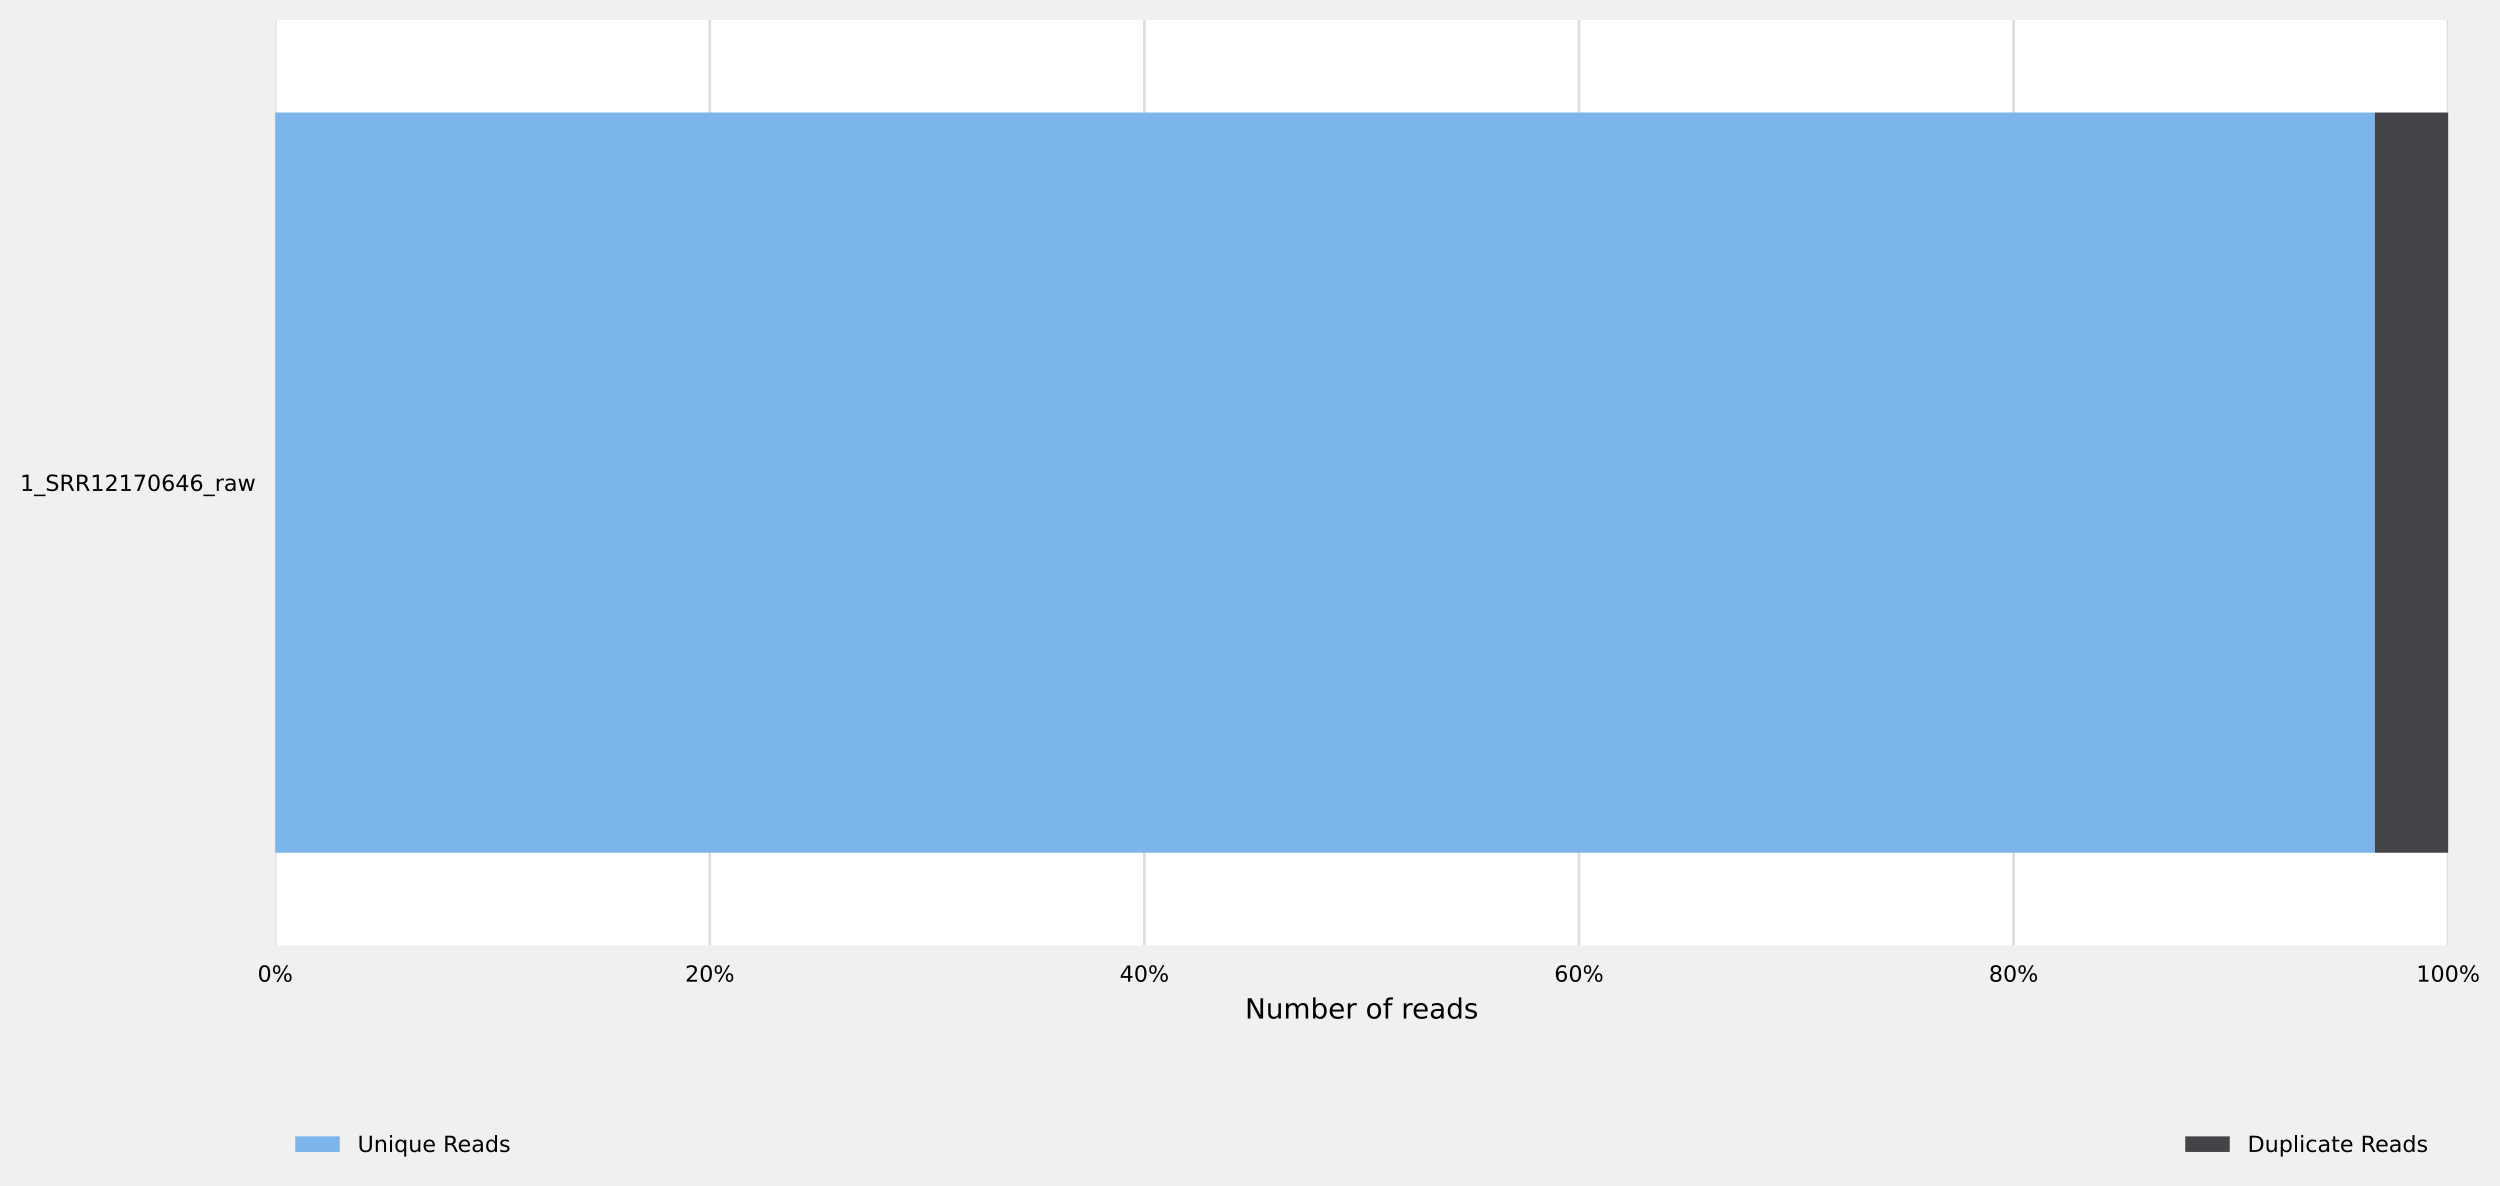
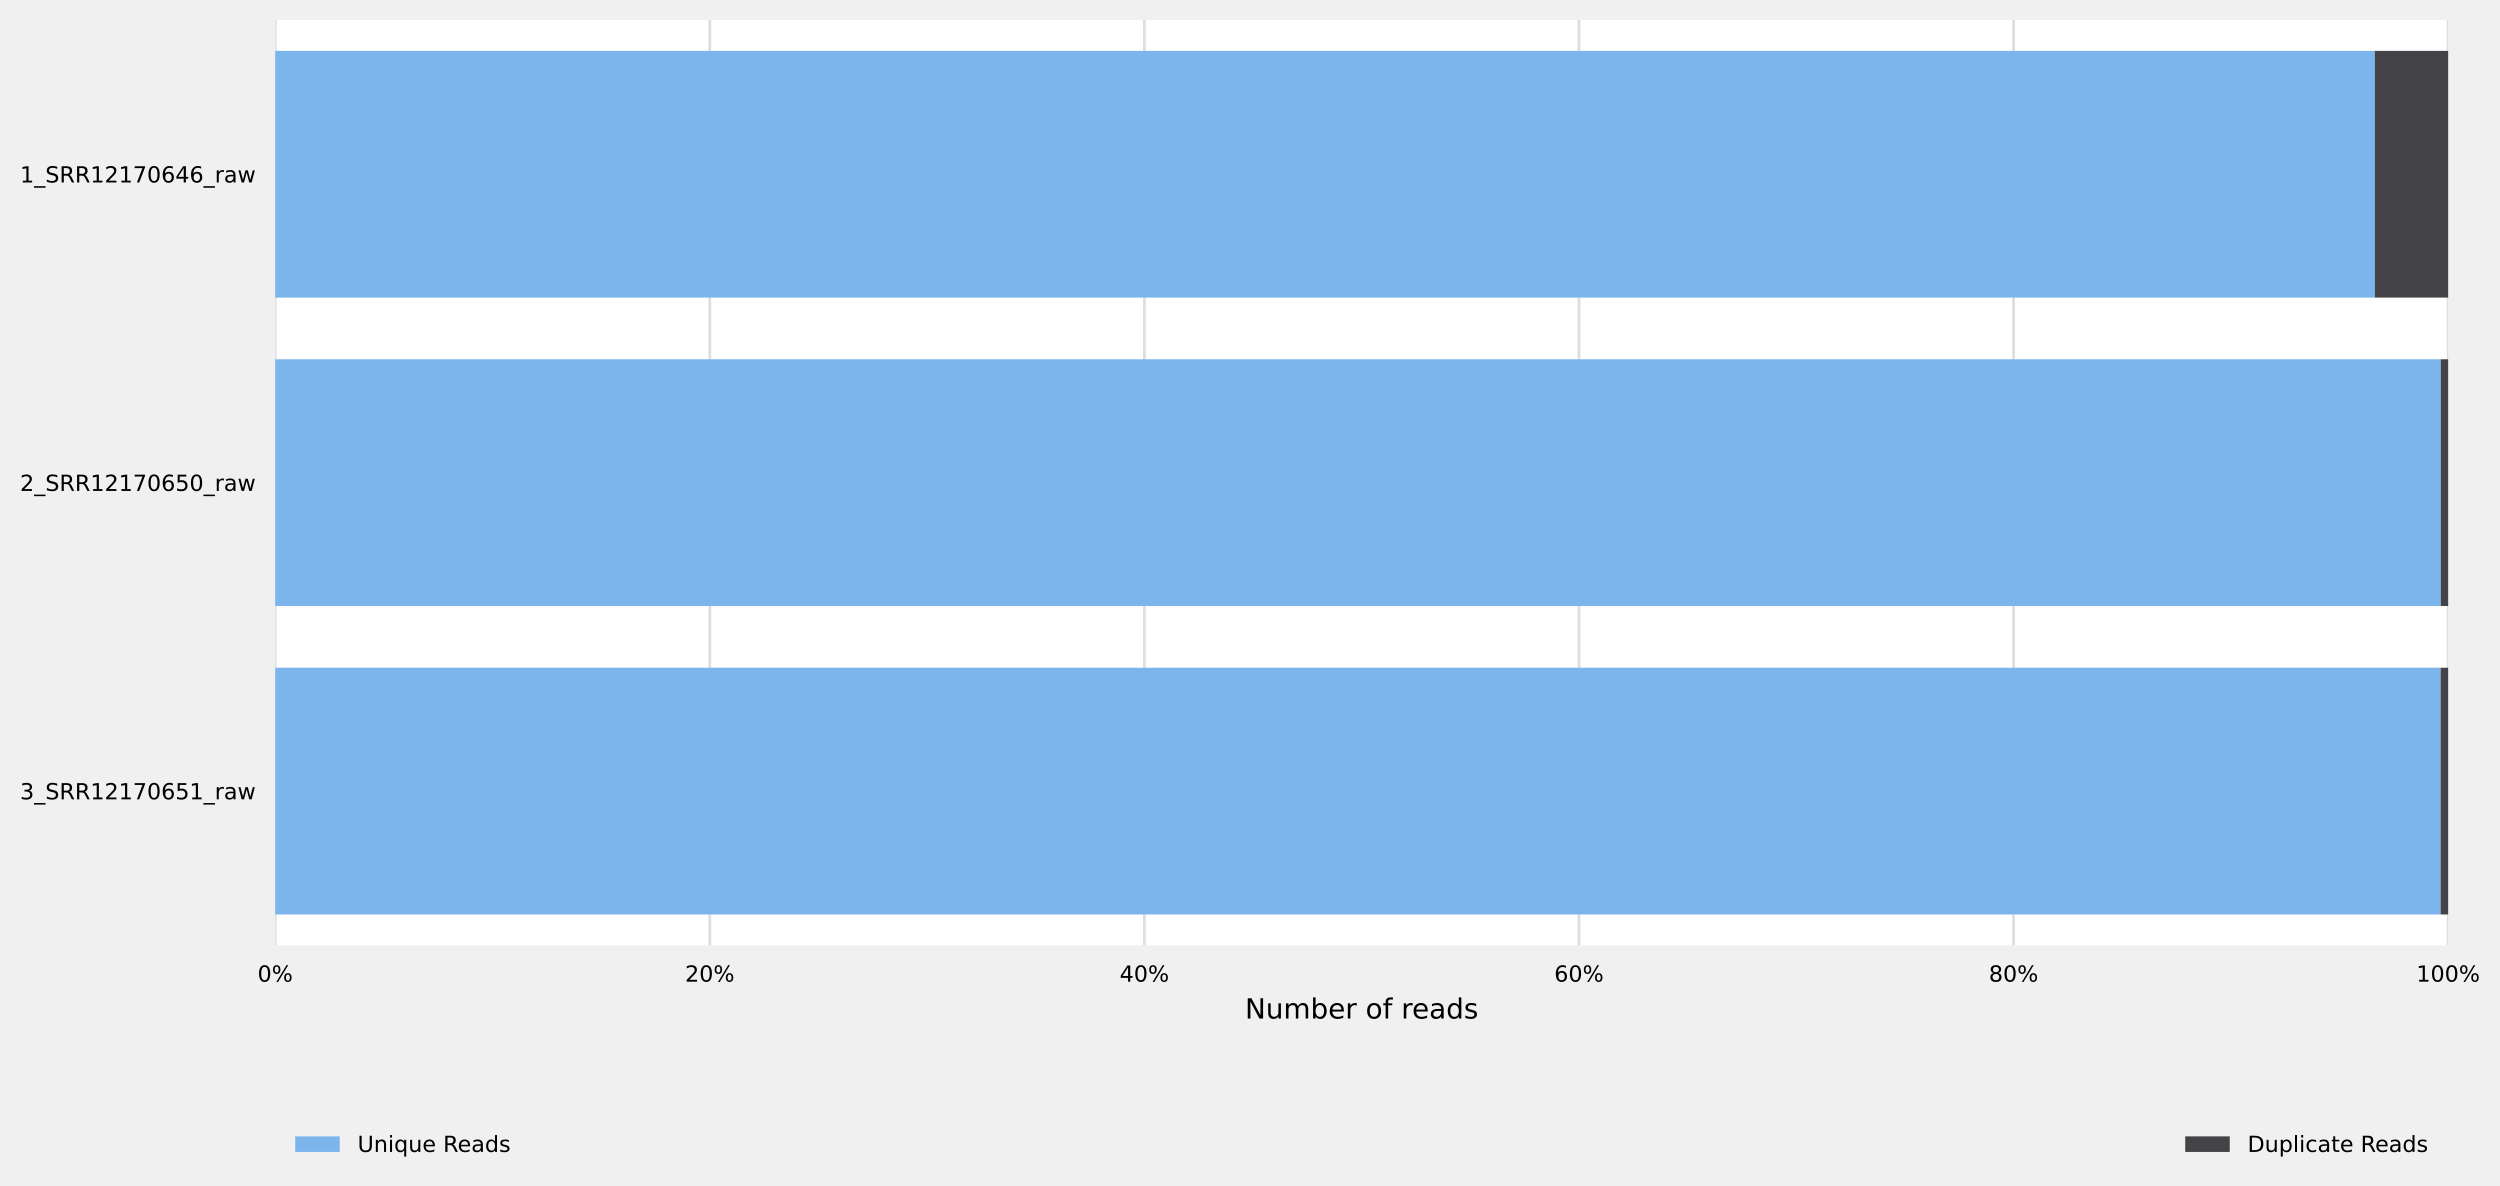
<svg xmlns="http://www.w3.org/2000/svg" xmlns:xlink="http://www.w3.org/1999/xlink" width="898.776pt" height="426.2pt" viewBox="0 0 898.776 426.2" version="1.1">
  <defs>
    <style type="text/css">*{stroke-linejoin: round; stroke-linecap: butt}</style>
  </defs>
  <g id="figure_1">
    <g id="axes_1">
      <g id="patch_1">
        <path d="M 98.94 339.84  L 880.14 339.84  L 880.14 7.2  L 98.94 7.2  z " style="fill: #ffffff" />
      </g>
      <g id="matplotlib.axis_1">
        <g id="xtick_1">
          <g id="line2d_1">
-             <path d="M 98.94 339.84  L 98.94 7.2  " clip-path="url(#p84b37293c4)" style="fill: none; stroke: #dedede; stroke-linecap: square" />
+             <path d="M 98.94 339.84  L 98.94 7.2  " clip-path="url(#pc57091139f)" style="fill: none; stroke: #dedede; stroke-linecap: square" />
          </g>
          <g id="text_1">
            <g transform="translate(92.59437 352.9187) scale(0.08 -0.08)">
              <defs>
                <path id="DejaVuSans-30" d="M 2034 4250  Q 1547 4250 1301 3770  Q 1056 3291 1056 2328  Q 1056 1369 1301 889  Q 1547 409 2034 409  Q 2525 409 2770 889  Q 3016 1369 3016 2328  Q 3016 3291 2770 3770  Q 2525 4250 2034 4250  z M 2034 4750  Q 2819 4750 3233 4129  Q 3647 3509 3647 2328  Q 3647 1150 3233 529  Q 2819 -91 2034 -91  Q 1250 -91 836 529  Q 422 1150 422 2328  Q 422 3509 836 4129  Q 1250 4750 2034 4750  z " transform="scale(0.015625)" />
                <path id="DejaVuSans-25" d="M 4653 2053  Q 4381 2053 4226 1822  Q 4072 1591 4072 1178  Q 4072 772 4226 539  Q 4381 306 4653 306  Q 4919 306 5073 539  Q 5228 772 5228 1178  Q 5228 1588 5073 1820  Q 4919 2053 4653 2053  z M 4653 2450  Q 5147 2450 5437 2106  Q 5728 1763 5728 1178  Q 5728 594 5436 251  Q 5144 -91 4653 -91  Q 4153 -91 3862 251  Q 3572 594 3572 1178  Q 3572 1766 3864 2108  Q 4156 2450 4653 2450  z M 1428 4353  Q 1159 4353 1004 4120  Q 850 3888 850 3481  Q 850 3069 1003 2837  Q 1156 2606 1428 2606  Q 1700 2606 1854 2837  Q 2009 3069 2009 3481  Q 2009 3884 1853 4118  Q 1697 4353 1428 4353  z M 4250 4750  L 4750 4750  L 1831 -91  L 1331 -91  L 4250 4750  z M 1428 4750  Q 1922 4750 2215 4408  Q 2509 4066 2509 3481  Q 2509 2891 2217 2550  Q 1925 2209 1428 2209  Q 931 2209 642 2551  Q 353 2894 353 3481  Q 353 4063 643 4406  Q 934 4750 1428 4750  z " transform="scale(0.015625)" />
              </defs>
              <use xlink:href="#DejaVuSans-30" />
              <use xlink:href="#DejaVuSans-25" x="63.623" />
            </g>
          </g>
        </g>
        <g id="xtick_2">
          <g id="line2d_2">
-             <path d="M 255.18 339.84  L 255.18 7.2  " clip-path="url(#p84b37293c4)" style="fill: none; stroke: #dedede; stroke-linecap: square" />
+             <path d="M 255.18 339.84  L 255.18 7.2  " clip-path="url(#pc57091139f)" style="fill: none; stroke: #dedede; stroke-linecap: square" />
          </g>
          <g id="text_2">
            <g transform="translate(246.2894 352.9187) scale(0.08 -0.08)">
              <defs>
                <path id="DejaVuSans-32" d="M 1228 531  L 3431 531  L 3431 0  L 469 0  L 469 531  Q 828 903 1448 1529  Q 2069 2156 2228 2338  Q 2531 2678 2651 2914  Q 2772 3150 2772 3378  Q 2772 3750 2511 3984  Q 2250 4219 1831 4219  Q 1534 4219 1204 4116  Q 875 4013 500 3803  L 500 4441  Q 881 4594 1212 4672  Q 1544 4750 1819 4750  Q 2544 4750 2975 4387  Q 3406 4025 3406 3419  Q 3406 3131 3298 2873  Q 3191 2616 2906 2266  Q 2828 2175 2409 1742  Q 1991 1309 1228 531  z " transform="scale(0.015625)" />
              </defs>
              <use xlink:href="#DejaVuSans-32" />
              <use xlink:href="#DejaVuSans-30" x="63.623" />
              <use xlink:href="#DejaVuSans-25" x="127.246" />
            </g>
          </g>
        </g>
        <g id="xtick_3">
          <g id="line2d_3">
-             <path d="M 411.42 339.84  L 411.42 7.2  " clip-path="url(#p84b37293c4)" style="fill: none; stroke: #dedede; stroke-linecap: square" />
+             <path d="M 411.42 339.84  L 411.42 7.2  " clip-path="url(#pc57091139f)" style="fill: none; stroke: #dedede; stroke-linecap: square" />
          </g>
          <g id="text_3">
            <g transform="translate(402.5294 352.9187) scale(0.08 -0.08)">
              <defs>
                <path id="DejaVuSans-34" d="M 2419 4116  L 825 1625  L 2419 1625  L 2419 4116  z M 2253 4666  L 3047 4666  L 3047 1625  L 3713 1625  L 3713 1100  L 3047 1100  L 3047 0  L 2419 0  L 2419 1100  L 313 1100  L 313 1709  L 2253 4666  z " transform="scale(0.015625)" />
              </defs>
              <use xlink:href="#DejaVuSans-34" />
              <use xlink:href="#DejaVuSans-30" x="63.623" />
              <use xlink:href="#DejaVuSans-25" x="127.246" />
            </g>
          </g>
        </g>
        <g id="xtick_4">
          <g id="line2d_4">
-             <path d="M 567.66 339.84  L 567.66 7.2  " clip-path="url(#p84b37293c4)" style="fill: none; stroke: #dedede; stroke-linecap: square" />
+             <path d="M 567.66 339.84  L 567.66 7.2  " clip-path="url(#pc57091139f)" style="fill: none; stroke: #dedede; stroke-linecap: square" />
          </g>
          <g id="text_4">
            <g transform="translate(558.7694 352.9187) scale(0.08 -0.08)">
              <defs>
                <path id="DejaVuSans-36" d="M 2113 2584  Q 1688 2584 1439 2293  Q 1191 2003 1191 1497  Q 1191 994 1439 701  Q 1688 409 2113 409  Q 2538 409 2786 701  Q 3034 994 3034 1497  Q 3034 2003 2786 2293  Q 2538 2584 2113 2584  z M 3366 4563  L 3366 3988  Q 3128 4100 2886 4159  Q 2644 4219 2406 4219  Q 1781 4219 1451 3797  Q 1122 3375 1075 2522  Q 1259 2794 1537 2939  Q 1816 3084 2150 3084  Q 2853 3084 3261 2657  Q 3669 2231 3669 1497  Q 3669 778 3244 343  Q 2819 -91 2113 -91  Q 1303 -91 875 529  Q 447 1150 447 2328  Q 447 3434 972 4092  Q 1497 4750 2381 4750  Q 2619 4750 2861 4703  Q 3103 4656 3366 4563  z " transform="scale(0.015625)" />
              </defs>
              <use xlink:href="#DejaVuSans-36" />
              <use xlink:href="#DejaVuSans-30" x="63.623" />
              <use xlink:href="#DejaVuSans-25" x="127.246" />
            </g>
          </g>
        </g>
        <g id="xtick_5">
          <g id="line2d_5">
-             <path d="M 723.9 339.84  L 723.9 7.2  " clip-path="url(#p84b37293c4)" style="fill: none; stroke: #dedede; stroke-linecap: square" />
+             <path d="M 723.9 339.84  L 723.9 7.2  " clip-path="url(#pc57091139f)" style="fill: none; stroke: #dedede; stroke-linecap: square" />
          </g>
          <g id="text_5">
            <g transform="translate(715.0094 352.9187) scale(0.08 -0.08)">
              <defs>
                <path id="DejaVuSans-38" d="M 2034 2216  Q 1584 2216 1326 1975  Q 1069 1734 1069 1313  Q 1069 891 1326 650  Q 1584 409 2034 409  Q 2484 409 2743 651  Q 3003 894 3003 1313  Q 3003 1734 2745 1975  Q 2488 2216 2034 2216  z M 1403 2484  Q 997 2584 770 2862  Q 544 3141 544 3541  Q 544 4100 942 4425  Q 1341 4750 2034 4750  Q 2731 4750 3128 4425  Q 3525 4100 3525 3541  Q 3525 3141 3298 2862  Q 3072 2584 2669 2484  Q 3125 2378 3379 2068  Q 3634 1759 3634 1313  Q 3634 634 3220 271  Q 2806 -91 2034 -91  Q 1263 -91 848 271  Q 434 634 434 1313  Q 434 1759 690 2068  Q 947 2378 1403 2484  z M 1172 3481  Q 1172 3119 1398 2916  Q 1625 2713 2034 2713  Q 2441 2713 2670 2916  Q 2900 3119 2900 3481  Q 2900 3844 2670 4047  Q 2441 4250 2034 4250  Q 1625 4250 1398 4047  Q 1172 3844 1172 3481  z " transform="scale(0.015625)" />
              </defs>
              <use xlink:href="#DejaVuSans-38" />
              <use xlink:href="#DejaVuSans-30" x="63.623" />
              <use xlink:href="#DejaVuSans-25" x="127.246" />
            </g>
          </g>
        </g>
        <g id="xtick_6">
          <g id="line2d_6">
-             <path d="M 880.14 339.84  L 880.14 7.2  " clip-path="url(#p84b37293c4)" style="fill: none; stroke: #dedede; stroke-linecap: square" />
+             <path d="M 880.14 339.84  L 880.14 7.2  " clip-path="url(#pc57091139f)" style="fill: none; stroke: #dedede; stroke-linecap: square" />
          </g>
          <g id="text_6">
            <g transform="translate(868.7044 352.9187) scale(0.08 -0.08)">
              <defs>
                <path id="DejaVuSans-31" d="M 794 531  L 1825 531  L 1825 4091  L 703 3866  L 703 4441  L 1819 4666  L 2450 4666  L 2450 531  L 3481 531  L 3481 0  L 794 0  L 794 531  z " transform="scale(0.015625)" />
              </defs>
              <use xlink:href="#DejaVuSans-31" />
              <use xlink:href="#DejaVuSans-30" x="63.623" />
              <use xlink:href="#DejaVuSans-30" x="127.246" />
              <use xlink:href="#DejaVuSans-25" x="190.869" />
            </g>
          </g>
        </g>
        <g id="text_7">
          <g transform="translate(447.5939 366.1809) scale(0.1 -0.1)">
            <defs>
              <path id="DejaVuSans-4e" d="M 628 4666  L 1478 4666  L 3547 763  L 3547 4666  L 4159 4666  L 4159 0  L 3309 0  L 1241 3903  L 1241 0  L 628 0  L 628 4666  z " transform="scale(0.015625)" />
              <path id="DejaVuSans-75" d="M 544 1381  L 544 3500  L 1119 3500  L 1119 1403  Q 1119 906 1312 657  Q 1506 409 1894 409  Q 2359 409 2629 706  Q 2900 1003 2900 1516  L 2900 3500  L 3475 3500  L 3475 0  L 2900 0  L 2900 538  Q 2691 219 2414 64  Q 2138 -91 1772 -91  Q 1169 -91 856 284  Q 544 659 544 1381  z M 1991 3584  L 1991 3584  z " transform="scale(0.015625)" />
              <path id="DejaVuSans-6d" d="M 3328 2828  Q 3544 3216 3844 3400  Q 4144 3584 4550 3584  Q 5097 3584 5394 3201  Q 5691 2819 5691 2113  L 5691 0  L 5113 0  L 5113 2094  Q 5113 2597 4934 2840  Q 4756 3084 4391 3084  Q 3944 3084 3684 2787  Q 3425 2491 3425 1978  L 3425 0  L 2847 0  L 2847 2094  Q 2847 2600 2669 2842  Q 2491 3084 2119 3084  Q 1678 3084 1418 2786  Q 1159 2488 1159 1978  L 1159 0  L 581 0  L 581 3500  L 1159 3500  L 1159 2956  Q 1356 3278 1631 3431  Q 1906 3584 2284 3584  Q 2666 3584 2933 3390  Q 3200 3197 3328 2828  z " transform="scale(0.015625)" />
              <path id="DejaVuSans-62" d="M 3116 1747  Q 3116 2381 2855 2742  Q 2594 3103 2138 3103  Q 1681 3103 1420 2742  Q 1159 2381 1159 1747  Q 1159 1113 1420 752  Q 1681 391 2138 391  Q 2594 391 2855 752  Q 3116 1113 3116 1747  z M 1159 2969  Q 1341 3281 1617 3432  Q 1894 3584 2278 3584  Q 2916 3584 3314 3078  Q 3713 2572 3713 1747  Q 3713 922 3314 415  Q 2916 -91 2278 -91  Q 1894 -91 1617 61  Q 1341 213 1159 525  L 1159 0  L 581 0  L 581 4863  L 1159 4863  L 1159 2969  z " transform="scale(0.015625)" />
              <path id="DejaVuSans-65" d="M 3597 1894  L 3597 1613  L 953 1613  Q 991 1019 1311 708  Q 1631 397 2203 397  Q 2534 397 2845 478  Q 3156 559 3463 722  L 3463 178  Q 3153 47 2828 -22  Q 2503 -91 2169 -91  Q 1331 -91 842 396  Q 353 884 353 1716  Q 353 2575 817 3079  Q 1281 3584 2069 3584  Q 2775 3584 3186 3129  Q 3597 2675 3597 1894  z M 3022 2063  Q 3016 2534 2758 2815  Q 2500 3097 2075 3097  Q 1594 3097 1305 2825  Q 1016 2553 972 2059  L 3022 2063  z " transform="scale(0.015625)" />
              <path id="DejaVuSans-72" d="M 2631 2963  Q 2534 3019 2420 3045  Q 2306 3072 2169 3072  Q 1681 3072 1420 2755  Q 1159 2438 1159 1844  L 1159 0  L 581 0  L 581 3500  L 1159 3500  L 1159 2956  Q 1341 3275 1631 3429  Q 1922 3584 2338 3584  Q 2397 3584 2469 3576  Q 2541 3569 2628 3553  L 2631 2963  z " transform="scale(0.015625)" />
              <path id="DejaVuSans-20" transform="scale(0.015625)" />
              <path id="DejaVuSans-6f" d="M 1959 3097  Q 1497 3097 1228 2736  Q 959 2375 959 1747  Q 959 1119 1226 758  Q 1494 397 1959 397  Q 2419 397 2687 759  Q 2956 1122 2956 1747  Q 2956 2369 2687 2733  Q 2419 3097 1959 3097  z M 1959 3584  Q 2709 3584 3137 3096  Q 3566 2609 3566 1747  Q 3566 888 3137 398  Q 2709 -91 1959 -91  Q 1206 -91 779 398  Q 353 888 353 1747  Q 353 2609 779 3096  Q 1206 3584 1959 3584  z " transform="scale(0.015625)" />
              <path id="DejaVuSans-66" d="M 2375 4863  L 2375 4384  L 1825 4384  Q 1516 4384 1395 4259  Q 1275 4134 1275 3809  L 1275 3500  L 2222 3500  L 2222 3053  L 1275 3053  L 1275 0  L 697 0  L 697 3053  L 147 3053  L 147 3500  L 697 3500  L 697 3744  Q 697 4328 969 4595  Q 1241 4863 1831 4863  L 2375 4863  z " transform="scale(0.015625)" />
              <path id="DejaVuSans-61" d="M 2194 1759  Q 1497 1759 1228 1600  Q 959 1441 959 1056  Q 959 750 1161 570  Q 1363 391 1709 391  Q 2188 391 2477 730  Q 2766 1069 2766 1631  L 2766 1759  L 2194 1759  z M 3341 1997  L 3341 0  L 2766 0  L 2766 531  Q 2569 213 2275 61  Q 1981 -91 1556 -91  Q 1019 -91 701 211  Q 384 513 384 1019  Q 384 1609 779 1909  Q 1175 2209 1959 2209  L 2766 2209  L 2766 2266  Q 2766 2663 2505 2880  Q 2244 3097 1772 3097  Q 1472 3097 1187 3025  Q 903 2953 641 2809  L 641 3341  Q 956 3463 1253 3523  Q 1550 3584 1831 3584  Q 2591 3584 2966 3190  Q 3341 2797 3341 1997  z " transform="scale(0.015625)" />
              <path id="DejaVuSans-64" d="M 2906 2969  L 2906 4863  L 3481 4863  L 3481 0  L 2906 0  L 2906 525  Q 2725 213 2448 61  Q 2172 -91 1784 -91  Q 1150 -91 751 415  Q 353 922 353 1747  Q 353 2572 751 3078  Q 1150 3584 1784 3584  Q 2172 3584 2448 3432  Q 2725 3281 2906 2969  z M 947 1747  Q 947 1113 1208 752  Q 1469 391 1925 391  Q 2381 391 2643 752  Q 2906 1113 2906 1747  Q 2906 2381 2643 2742  Q 2381 3103 1925 3103  Q 1469 3103 1208 2742  Q 947 2381 947 1747  z " transform="scale(0.015625)" />
              <path id="DejaVuSans-73" d="M 2834 3397  L 2834 2853  Q 2591 2978 2328 3040  Q 2066 3103 1784 3103  Q 1356 3103 1142 2972  Q 928 2841 928 2578  Q 928 2378 1081 2264  Q 1234 2150 1697 2047  L 1894 2003  Q 2506 1872 2764 1633  Q 3022 1394 3022 966  Q 3022 478 2636 193  Q 2250 -91 1575 -91  Q 1294 -91 989 -36  Q 684 19 347 128  L 347 722  Q 666 556 975 473  Q 1284 391 1588 391  Q 1994 391 2212 530  Q 2431 669 2431 922  Q 2431 1156 2273 1281  Q 2116 1406 1581 1522  L 1381 1569  Q 847 1681 609 1914  Q 372 2147 372 2553  Q 372 3047 722 3315  Q 1072 3584 1716 3584  Q 2034 3584 2315 3537  Q 2597 3491 2834 3397  z " transform="scale(0.015625)" />
            </defs>
            <use xlink:href="#DejaVuSans-4e" />
            <use xlink:href="#DejaVuSans-75" x="74.805" />
            <use xlink:href="#DejaVuSans-6d" x="138.184" />
            <use xlink:href="#DejaVuSans-62" x="235.596" />
            <use xlink:href="#DejaVuSans-65" x="299.072" />
            <use xlink:href="#DejaVuSans-72" x="360.596" />
            <use xlink:href="#DejaVuSans-20" x="401.709" />
            <use xlink:href="#DejaVuSans-6f" x="433.496" />
            <use xlink:href="#DejaVuSans-66" x="494.678" />
            <use xlink:href="#DejaVuSans-20" x="529.883" />
            <use xlink:href="#DejaVuSans-72" x="561.67" />
            <use xlink:href="#DejaVuSans-65" x="600.533" />
            <use xlink:href="#DejaVuSans-61" x="662.057" />
            <use xlink:href="#DejaVuSans-64" x="723.336" />
            <use xlink:href="#DejaVuSans-73" x="786.812" />
          </g>
        </g>
      </g>
      <g id="matplotlib.axis_2">
        <g id="ytick_1">
          <g id="text_8">
-             <g transform="translate(7.2 176.4888) scale(0.08 -0.08)">
+             <g transform="translate(7.2 65.60875) scale(0.08 -0.08)">
              <defs>
                <path id="DejaVuSans-5f" d="M 3263 -1063  L 3263 -1509  L -63 -1509  L -63 -1063  L 3263 -1063  z " transform="scale(0.015625)" />
                <path id="DejaVuSans-53" d="M 3425 4513  L 3425 3897  Q 3066 4069 2747 4153  Q 2428 4238 2131 4238  Q 1616 4238 1336 4038  Q 1056 3838 1056 3469  Q 1056 3159 1242 3001  Q 1428 2844 1947 2747  L 2328 2669  Q 3034 2534 3370 2195  Q 3706 1856 3706 1288  Q 3706 609 3251 259  Q 2797 -91 1919 -91  Q 1588 -91 1214 -16  Q 841 59 441 206  L 441 856  Q 825 641 1194 531  Q 1563 422 1919 422  Q 2459 422 2753 634  Q 3047 847 3047 1241  Q 3047 1584 2836 1778  Q 2625 1972 2144 2069  L 1759 2144  Q 1053 2284 737 2584  Q 422 2884 422 3419  Q 422 4038 858 4394  Q 1294 4750 2059 4750  Q 2388 4750 2728 4690  Q 3069 4631 3425 4513  z " transform="scale(0.015625)" />
                <path id="DejaVuSans-52" d="M 2841 2188  Q 3044 2119 3236 1894  Q 3428 1669 3622 1275  L 4263 0  L 3584 0  L 2988 1197  Q 2756 1666 2539 1819  Q 2322 1972 1947 1972  L 1259 1972  L 1259 0  L 628 0  L 628 4666  L 2053 4666  Q 2853 4666 3247 4331  Q 3641 3997 3641 3322  Q 3641 2881 3436 2590  Q 3231 2300 2841 2188  z M 1259 4147  L 1259 2491  L 2053 2491  Q 2509 2491 2742 2702  Q 2975 2913 2975 3322  Q 2975 3731 2742 3939  Q 2509 4147 2053 4147  L 1259 4147  z " transform="scale(0.015625)" />
                <path id="DejaVuSans-37" d="M 525 4666  L 3525 4666  L 3525 4397  L 1831 0  L 1172 0  L 2766 4134  L 525 4134  L 525 4666  z " transform="scale(0.015625)" />
                <path id="DejaVuSans-77" d="M 269 3500  L 844 3500  L 1563 769  L 2278 3500  L 2956 3500  L 3675 769  L 4391 3500  L 4966 3500  L 4050 0  L 3372 0  L 2619 2869  L 1863 0  L 1184 0  L 269 3500  z " transform="scale(0.015625)" />
              </defs>
              <use xlink:href="#DejaVuSans-31" />
              <use xlink:href="#DejaVuSans-5f" x="63.623" />
              <use xlink:href="#DejaVuSans-53" x="113.623" />
              <use xlink:href="#DejaVuSans-52" x="177.1" />
              <use xlink:href="#DejaVuSans-52" x="246.582" />
              <use xlink:href="#DejaVuSans-31" x="316.064" />
              <use xlink:href="#DejaVuSans-32" x="379.688" />
              <use xlink:href="#DejaVuSans-31" x="443.311" />
              <use xlink:href="#DejaVuSans-37" x="506.934" />
              <use xlink:href="#DejaVuSans-30" x="570.557" />
              <use xlink:href="#DejaVuSans-36" x="634.18" />
              <use xlink:href="#DejaVuSans-34" x="697.803" />
              <use xlink:href="#DejaVuSans-36" x="761.426" />
              <use xlink:href="#DejaVuSans-5f" x="825.049" />
              <use xlink:href="#DejaVuSans-72" x="875.049" />
              <use xlink:href="#DejaVuSans-61" x="916.162" />
              <use xlink:href="#DejaVuSans-77" x="977.441" />
            </g>
          </g>
        </g>
+         <g id="ytick_2">
+           <g id="text_9">
+             <g transform="translate(7.2 176.4888) scale(0.08 -0.08)">
+               <defs>
+                 <path id="DejaVuSans-35" d="M 691 4666  L 3169 4666  L 3169 4134  L 1269 4134  L 1269 2991  Q 1406 3038 1543 3061  Q 1681 3084 1819 3084  Q 2600 3084 3056 2656  Q 3513 2228 3513 1497  Q 3513 744 3044 326  Q 2575 -91 1722 -91  Q 1428 -91 1123 -41  Q 819 9 494 109  L 494 744  Q 775 591 1075 516  Q 1375 441 1709 441  Q 2250 441 2565 725  Q 2881 1009 2881 1497  Q 2881 1984 2565 2268  Q 2250 2553 1709 2553  Q 1456 2553 1204 2497  Q 953 2441 691 2322  L 691 4666  z " transform="scale(0.015625)" />
+               </defs>
+               <use xlink:href="#DejaVuSans-32" />
+               <use xlink:href="#DejaVuSans-5f" x="63.623" />
+               <use xlink:href="#DejaVuSans-53" x="113.623" />
+               <use xlink:href="#DejaVuSans-52" x="177.1" />
+               <use xlink:href="#DejaVuSans-52" x="246.582" />
+               <use xlink:href="#DejaVuSans-31" x="316.064" />
+               <use xlink:href="#DejaVuSans-32" x="379.688" />
+               <use xlink:href="#DejaVuSans-31" x="443.311" />
+               <use xlink:href="#DejaVuSans-37" x="506.934" />
+               <use xlink:href="#DejaVuSans-30" x="570.557" />
+               <use xlink:href="#DejaVuSans-36" x="634.18" />
+               <use xlink:href="#DejaVuSans-35" x="697.803" />
+               <use xlink:href="#DejaVuSans-30" x="761.426" />
+               <use xlink:href="#DejaVuSans-5f" x="825.049" />
+               <use xlink:href="#DejaVuSans-72" x="875.049" />
+               <use xlink:href="#DejaVuSans-61" x="916.162" />
+               <use xlink:href="#DejaVuSans-77" x="977.441" />
+             </g>
+           </g>
+         </g>
+         <g id="ytick_3">
+           <g id="text_10">
+             <g transform="translate(7.2 287.3687) scale(0.08 -0.08)">
+               <defs>
+                 <path id="DejaVuSans-33" d="M 2597 2516  Q 3050 2419 3304 2112  Q 3559 1806 3559 1356  Q 3559 666 3084 287  Q 2609 -91 1734 -91  Q 1441 -91 1130 -33  Q 819 25 488 141  L 488 750  Q 750 597 1062 519  Q 1375 441 1716 441  Q 2309 441 2620 675  Q 2931 909 2931 1356  Q 2931 1769 2642 2001  Q 2353 2234 1838 2234  L 1294 2234  L 1294 2753  L 1863 2753  Q 2328 2753 2575 2939  Q 2822 3125 2822 3475  Q 2822 3834 2567 4026  Q 2313 4219 1838 4219  Q 1578 4219 1281 4162  Q 984 4106 628 3988  L 628 4550  Q 988 4650 1302 4700  Q 1616 4750 1894 4750  Q 2613 4750 3031 4423  Q 3450 4097 3450 3541  Q 3450 3153 3228 2886  Q 3006 2619 2597 2516  z " transform="scale(0.015625)" />
+               </defs>
+               <use xlink:href="#DejaVuSans-33" />
+               <use xlink:href="#DejaVuSans-5f" x="63.623" />
+               <use xlink:href="#DejaVuSans-53" x="113.623" />
+               <use xlink:href="#DejaVuSans-52" x="177.1" />
+               <use xlink:href="#DejaVuSans-52" x="246.582" />
+               <use xlink:href="#DejaVuSans-31" x="316.064" />
+               <use xlink:href="#DejaVuSans-32" x="379.688" />
+               <use xlink:href="#DejaVuSans-31" x="443.311" />
+               <use xlink:href="#DejaVuSans-37" x="506.934" />
+               <use xlink:href="#DejaVuSans-30" x="570.557" />
+               <use xlink:href="#DejaVuSans-36" x="634.18" />
+               <use xlink:href="#DejaVuSans-35" x="697.803" />
+               <use xlink:href="#DejaVuSans-31" x="761.426" />
+               <use xlink:href="#DejaVuSans-5f" x="825.049" />
+               <use xlink:href="#DejaVuSans-72" x="875.049" />
+               <use xlink:href="#DejaVuSans-61" x="916.162" />
+               <use xlink:href="#DejaVuSans-77" x="977.441" />
+             </g>
+           </g>
+         </g>
      </g>
      <g id="patch_2">
-         <path d="M 98.94 40.464  L 853.769 40.464  L 853.769 306.576  L 98.94 306.576  z " clip-path="url(#p84b37293c4)" style="fill: #7cb5ec" />
+         <path d="M 98.94 18.288  L 853.769 18.288  L 853.769 106.992  L 98.94 106.992  z " clip-path="url(#pc57091139f)" style="fill: #7cb5ec" />
      </g>
      <g id="patch_3">
-         <path d="M 853.769 40.464  L 880.14 40.464  L 880.14 306.576  L 853.769 306.576  z " clip-path="url(#p84b37293c4)" style="fill: #434348" />
-       </g>
-       <g id="text_9">
+         <path d="M 98.94 129.168  L 877.479 129.168  L 877.479 217.872  L 98.94 217.872  z " clip-path="url(#pc57091139f)" style="fill: #7cb5ec" />
+       </g>
+       <g id="patch_4">
+         <path d="M 98.94 240.048  L 877.429 240.048  L 877.429 328.752  L 98.94 328.752  z " clip-path="url(#pc57091139f)" style="fill: #7cb5ec" />
+       </g>
+       <g id="patch_5">
+         <path d="M 853.769 18.288  L 880.14 18.288  L 880.14 106.992  L 853.769 106.992  z " clip-path="url(#pc57091139f)" style="fill: #434348" />
+       </g>
+       <g id="patch_6">
+         <path d="M 877.479 129.168  L 880.14 129.168  L 880.14 217.872  L 877.479 217.872  z " clip-path="url(#pc57091139f)" style="fill: #434348" />
+       </g>
+       <g id="patch_7">
+         <path d="M 877.429 240.048  L 880.14 240.048  L 880.14 328.752  L 877.429 328.752  z " clip-path="url(#pc57091139f)" style="fill: #434348" />
+       </g>
+       <g id="text_11">
        <g transform="translate(386.41 -20.52) scale(0.16 -0.16)">
          <defs>
            <path id="DejaVuSans-46" d="M 628 4666  L 3309 4666  L 3309 4134  L 1259 4134  L 1259 2759  L 3109 2759  L 3109 2228  L 1259 2228  L 1259 0  L 628 0  L 628 4666  z " transform="scale(0.015625)" />
            <path id="DejaVuSans-74" d="M 1172 4494  L 1172 3500  L 2356 3500  L 2356 3053  L 1172 3053  L 1172 1153  Q 1172 725 1289 603  Q 1406 481 1766 481  L 2356 481  L 2356 0  L 1766 0  Q 1100 0 847 248  Q 594 497 594 1153  L 594 3053  L 172 3053  L 172 3500  L 594 3500  L 594 4494  L 1172 4494  z " transform="scale(0.015625)" />
            <path id="DejaVuSans-51" d="M 2522 4238  Q 1834 4238 1429 3725  Q 1025 3213 1025 2328  Q 1025 1447 1429 934  Q 1834 422 2522 422  Q 3209 422 3611 934  Q 4013 1447 4013 2328  Q 4013 3213 3611 3725  Q 3209 4238 2522 4238  z M 3406 84  L 4238 -825  L 3475 -825  L 2784 -78  Q 2681 -84 2626 -87  Q 2572 -91 2522 -91  Q 1538 -91 948 567  Q 359 1225 359 2328  Q 359 3434 948 4092  Q 1538 4750 2522 4750  Q 3503 4750 4090 4092  Q 4678 3434 4678 2328  Q 4678 1516 4351 937  Q 4025 359 3406 84  z " transform="scale(0.015625)" />
            <path id="DejaVuSans-43" d="M 4122 4306  L 4122 3641  Q 3803 3938 3442 4084  Q 3081 4231 2675 4231  Q 1875 4231 1450 3742  Q 1025 3253 1025 2328  Q 1025 1406 1450 917  Q 1875 428 2675 428  Q 3081 428 3442 575  Q 3803 722 4122 1019  L 4122 359  Q 3791 134 3420 21  Q 3050 -91 2638 -91  Q 1578 -91 968 557  Q 359 1206 359 2328  Q 359 3453 968 4101  Q 1578 4750 2638 4750  Q 3056 4750 3426 4639  Q 3797 4528 4122 4306  z " transform="scale(0.015625)" />
            <path id="DejaVuSans-3a" d="M 750 794  L 1409 794  L 1409 0  L 750 0  L 750 794  z M 750 3309  L 1409 3309  L 1409 2516  L 750 2516  L 750 3309  z " transform="scale(0.015625)" />
            <path id="DejaVuSans-71" d="M 947 1747  Q 947 1113 1208 752  Q 1469 391 1925 391  Q 2381 391 2643 752  Q 2906 1113 2906 1747  Q 2906 2381 2643 2742  Q 2381 3103 1925 3103  Q 1469 3103 1208 2742  Q 947 2381 947 1747  z M 2906 525  Q 2725 213 2448 61  Q 2172 -91 1784 -91  Q 1150 -91 751 415  Q 353 922 353 1747  Q 353 2572 751 3078  Q 1150 3584 1784 3584  Q 2172 3584 2448 3432  Q 2725 3281 2906 2969  L 2906 3500  L 3481 3500  L 3481 -1331  L 2906 -1331  L 2906 525  z " transform="scale(0.015625)" />
            <path id="DejaVuSans-6e" d="M 3513 2113  L 3513 0  L 2938 0  L 2938 2094  Q 2938 2591 2744 2837  Q 2550 3084 2163 3084  Q 1697 3084 1428 2787  Q 1159 2491 1159 1978  L 1159 0  L 581 0  L 581 3500  L 1159 3500  L 1159 2956  Q 1366 3272 1645 3428  Q 1925 3584 2291 3584  Q 2894 3584 3203 3211  Q 3513 2838 3513 2113  z " transform="scale(0.015625)" />
            <path id="DejaVuSans-63" d="M 3122 3366  L 3122 2828  Q 2878 2963 2633 3030  Q 2388 3097 2138 3097  Q 1578 3097 1268 2742  Q 959 2388 959 1747  Q 959 1106 1268 751  Q 1578 397 2138 397  Q 2388 397 2633 464  Q 2878 531 3122 666  L 3122 134  Q 2881 22 2623 -34  Q 2366 -91 2075 -91  Q 1284 -91 818 406  Q 353 903 353 1747  Q 353 2603 823 3093  Q 1294 3584 2113 3584  Q 2378 3584 2631 3529  Q 2884 3475 3122 3366  z " transform="scale(0.015625)" />
          </defs>
          <use xlink:href="#DejaVuSans-46" />
          <use xlink:href="#DejaVuSans-61" x="48.395" />
          <use xlink:href="#DejaVuSans-73" x="109.674" />
          <use xlink:href="#DejaVuSans-74" x="161.773" />
          <use xlink:href="#DejaVuSans-51" x="200.982" />
          <use xlink:href="#DejaVuSans-43" x="279.693" />
          <use xlink:href="#DejaVuSans-3a" x="349.518" />
          <use xlink:href="#DejaVuSans-20" x="383.209" />
          <use xlink:href="#DejaVuSans-53" x="414.996" />
          <use xlink:href="#DejaVuSans-65" x="478.473" />
          <use xlink:href="#DejaVuSans-71" x="539.996" />
          <use xlink:href="#DejaVuSans-75" x="603.473" />
          <use xlink:href="#DejaVuSans-65" x="666.852" />
          <use xlink:href="#DejaVuSans-6e" x="728.375" />
          <use xlink:href="#DejaVuSans-63" x="791.754" />
          <use xlink:href="#DejaVuSans-65" x="846.734" />
          <use xlink:href="#DejaVuSans-20" x="908.258" />
          <use xlink:href="#DejaVuSans-43" x="940.045" />
          <use xlink:href="#DejaVuSans-6f" x="1009.869" />
          <use xlink:href="#DejaVuSans-75" x="1071.051" />
          <use xlink:href="#DejaVuSans-6e" x="1134.43" />
          <use xlink:href="#DejaVuSans-74" x="1197.809" />
          <use xlink:href="#DejaVuSans-73" x="1237.018" />
        </g>
      </g>
      <g id="legend_1">
-         <g id="patch_4">
+         <g id="patch_8">
          <path d="M 106.14 414.136  L 122.14 414.136  L 122.14 408.536  L 106.14 408.536  z " style="fill: #7cb5ec" />
        </g>
-         <g id="text_10">
+         <g id="text_12">
          <g transform="translate(128.54 414.1363) scale(0.08 -0.08)">
            <defs>
              <path id="DejaVuSans-55" d="M 556 4666  L 1191 4666  L 1191 1831  Q 1191 1081 1462 751  Q 1734 422 2344 422  Q 2950 422 3222 751  Q 3494 1081 3494 1831  L 3494 4666  L 4128 4666  L 4128 1753  Q 4128 841 3676 375  Q 3225 -91 2344 -91  Q 1459 -91 1007 375  Q 556 841 556 1753  L 556 4666  z " transform="scale(0.015625)" />
              <path id="DejaVuSans-69" d="M 603 3500  L 1178 3500  L 1178 0  L 603 0  L 603 3500  z M 603 4863  L 1178 4863  L 1178 4134  L 603 4134  L 603 4863  z " transform="scale(0.015625)" />
            </defs>
            <use xlink:href="#DejaVuSans-55" />
            <use xlink:href="#DejaVuSans-6e" x="73.193" />
            <use xlink:href="#DejaVuSans-69" x="136.572" />
            <use xlink:href="#DejaVuSans-71" x="164.355" />
            <use xlink:href="#DejaVuSans-75" x="227.832" />
            <use xlink:href="#DejaVuSans-65" x="291.211" />
            <use xlink:href="#DejaVuSans-20" x="352.734" />
            <use xlink:href="#DejaVuSans-52" x="384.521" />
            <use xlink:href="#DejaVuSans-65" x="449.504" />
            <use xlink:href="#DejaVuSans-61" x="511.027" />
            <use xlink:href="#DejaVuSans-64" x="572.307" />
            <use xlink:href="#DejaVuSans-73" x="635.783" />
          </g>
        </g>
-         <g id="patch_5">
+         <g id="patch_9">
          <path d="M 785.614 414.136  L 801.614 414.136  L 801.614 408.536  L 785.614 408.536  z " style="fill: #434348" />
        </g>
-         <g id="text_11">
+         <g id="text_13">
          <g transform="translate(808.0137 414.1363) scale(0.08 -0.08)">
            <defs>
              <path id="DejaVuSans-44" d="M 1259 4147  L 1259 519  L 2022 519  Q 2988 519 3436 956  Q 3884 1394 3884 2338  Q 3884 3275 3436 3711  Q 2988 4147 2022 4147  L 1259 4147  z M 628 4666  L 1925 4666  Q 3281 4666 3915 4102  Q 4550 3538 4550 2338  Q 4550 1131 3912 565  Q 3275 0 1925 0  L 628 0  L 628 4666  z " transform="scale(0.015625)" />
              <path id="DejaVuSans-70" d="M 1159 525  L 1159 -1331  L 581 -1331  L 581 3500  L 1159 3500  L 1159 2969  Q 1341 3281 1617 3432  Q 1894 3584 2278 3584  Q 2916 3584 3314 3078  Q 3713 2572 3713 1747  Q 3713 922 3314 415  Q 2916 -91 2278 -91  Q 1894 -91 1617 61  Q 1341 213 1159 525  z M 3116 1747  Q 3116 2381 2855 2742  Q 2594 3103 2138 3103  Q 1681 3103 1420 2742  Q 1159 2381 1159 1747  Q 1159 1113 1420 752  Q 1681 391 2138 391  Q 2594 391 2855 752  Q 3116 1113 3116 1747  z " transform="scale(0.015625)" />
              <path id="DejaVuSans-6c" d="M 603 4863  L 1178 4863  L 1178 0  L 603 0  L 603 4863  z " transform="scale(0.015625)" />
            </defs>
            <use xlink:href="#DejaVuSans-44" />
            <use xlink:href="#DejaVuSans-75" x="77.002" />
            <use xlink:href="#DejaVuSans-70" x="140.381" />
            <use xlink:href="#DejaVuSans-6c" x="203.857" />
            <use xlink:href="#DejaVuSans-69" x="231.641" />
            <use xlink:href="#DejaVuSans-63" x="259.424" />
            <use xlink:href="#DejaVuSans-61" x="314.404" />
            <use xlink:href="#DejaVuSans-74" x="375.684" />
            <use xlink:href="#DejaVuSans-65" x="414.893" />
            <use xlink:href="#DejaVuSans-20" x="476.416" />
            <use xlink:href="#DejaVuSans-52" x="508.203" />
            <use xlink:href="#DejaVuSans-65" x="573.186" />
            <use xlink:href="#DejaVuSans-61" x="634.709" />
            <use xlink:href="#DejaVuSans-64" x="695.988" />
            <use xlink:href="#DejaVuSans-73" x="759.465" />
          </g>
        </g>
      </g>
    </g>
  </g>
  <defs>
-     <clipPath id="p84b37293c4">
+     <clipPath id="pc57091139f">
      <rect x="98.94" y="7.2" width="781.2" height="332.64" />
    </clipPath>
  </defs>
</svg>
